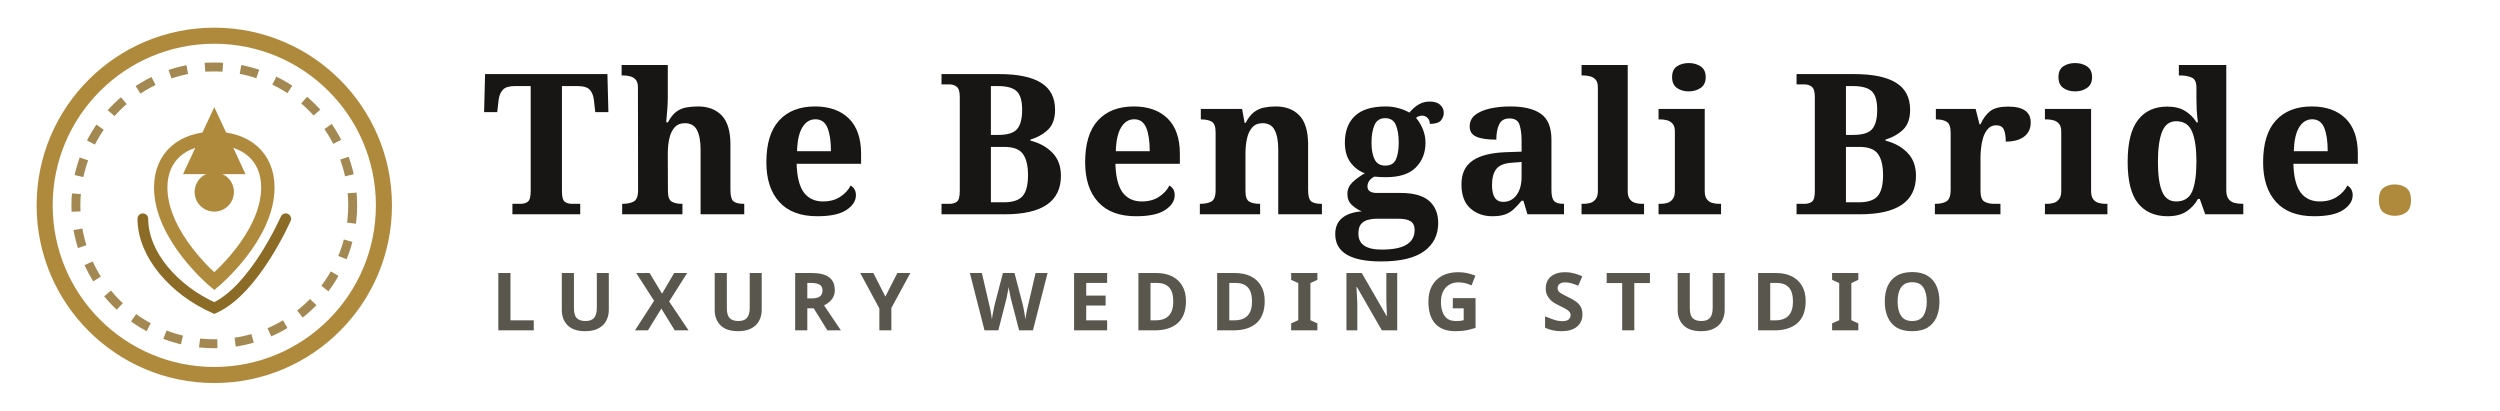
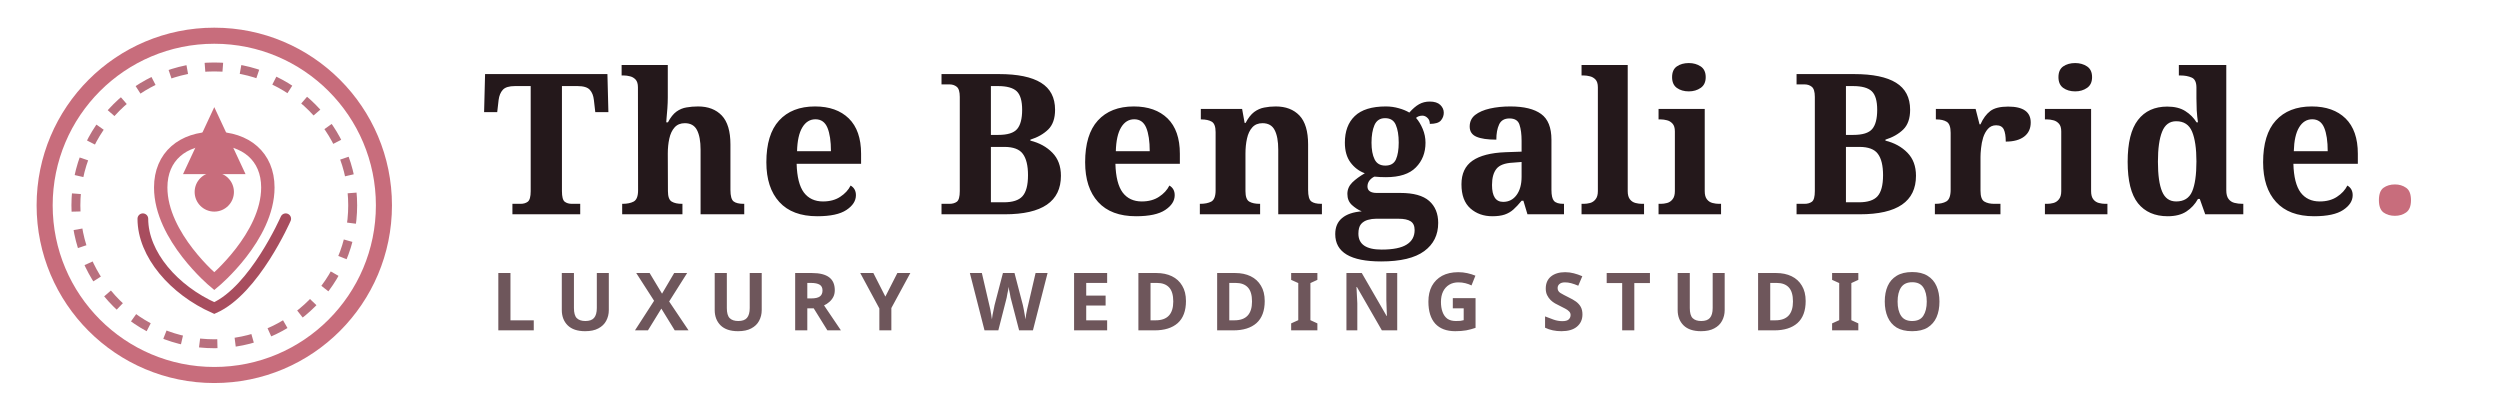
<svg xmlns="http://www.w3.org/2000/svg" width="280" height="46" viewBox="0 0 280 46" fill="none">
  <g transform="translate(4, 3)">
-     <circle cx="20" cy="20" r="19" stroke="#B08A3C" stroke-width="1.8" stroke-opacity="1" />
-     <circle cx="20" cy="20" r="15.5" stroke="#8C6B26" stroke-width="1" stroke-dasharray="2 2" stroke-opacity="0.8" />
-     <path d="M20 9L23.5 16.5H16.5L20 9Z" fill="#B08A3C" />
-     <path d="M14 18C14 14.5 16.5 12.5 20 12.5C23.5 12.5 26 14.5 26 18C26 23.5 20 28.5 20 28.5C20 28.5 14 23.5 14 18Z" stroke="#B08A3C" stroke-width="1.5" fill="none" />
-     <circle cx="20" cy="18.5" r="2.2" fill="#B08A3C" />
-     <path d="M12 21.5C12 25.5 15.5 29.5 20 31.5C24.5 29.5 28 21.5 28 21.5" stroke="#8C6B26" stroke-width="1.2" stroke-linecap="round" />
+     <circle cx="20" cy="20" r="19" stroke="#C86D7C" stroke-width="1.8" stroke-opacity="1" />
+     <circle cx="20" cy="20" r="15.5" stroke="#A84D5E" stroke-width="1" stroke-dasharray="2 2" stroke-opacity="0.8" />
+     <path d="M20 9L23.5 16.5H16.5L20 9Z" fill="#C86D7C" />
+     <path d="M14 18C14 14.5 16.5 12.5 20 12.5C23.5 12.5 26 14.5 26 18C26 23.5 20 28.5 20 28.5C20 28.5 14 23.5 14 18Z" stroke="#C86D7C" stroke-width="1.5" fill="none" />
+     <circle cx="20" cy="18.5" r="2.2" fill="#C86D7C" />
+     <path d="M12 21.5C12 25.5 15.5 29.5 20 31.5C24.5 29.5 28 21.5 28 21.5" stroke="#A84D5E" stroke-width="1.2" stroke-linecap="round" />
  </g>
-   <text x="54" y="24" font-family="'Cormorant Garamond', 'Playfair Display', Georgia, serif" font-size="22" font-weight="700" fill="#171614" letter-spacing="0.04em">
-     The Bengali Bride<tspan fill="#B08A3C">.</tspan>
+   <text x="54" y="24" font-family="'Cormorant Garamond', 'Playfair Display', Georgia, serif" font-size="22" font-weight="700" fill="#24181B" letter-spacing="0.04em">
+     The Bengali Bride<tspan fill="#C86D7C">.</tspan>
  </text>
-   <text x="55" y="37" font-family="'Manrope', 'Plus Jakarta Sans', sans-serif" font-size="9" font-weight="700" fill="#59564E" letter-spacing="0.24em">
+   <text x="55" y="37" font-family="'Manrope', 'Plus Jakarta Sans', sans-serif" font-size="9" font-weight="700" fill="#6E565B" letter-spacing="0.24em">
    LUXURY WEDDING STUDIO
  </text>
</svg>
